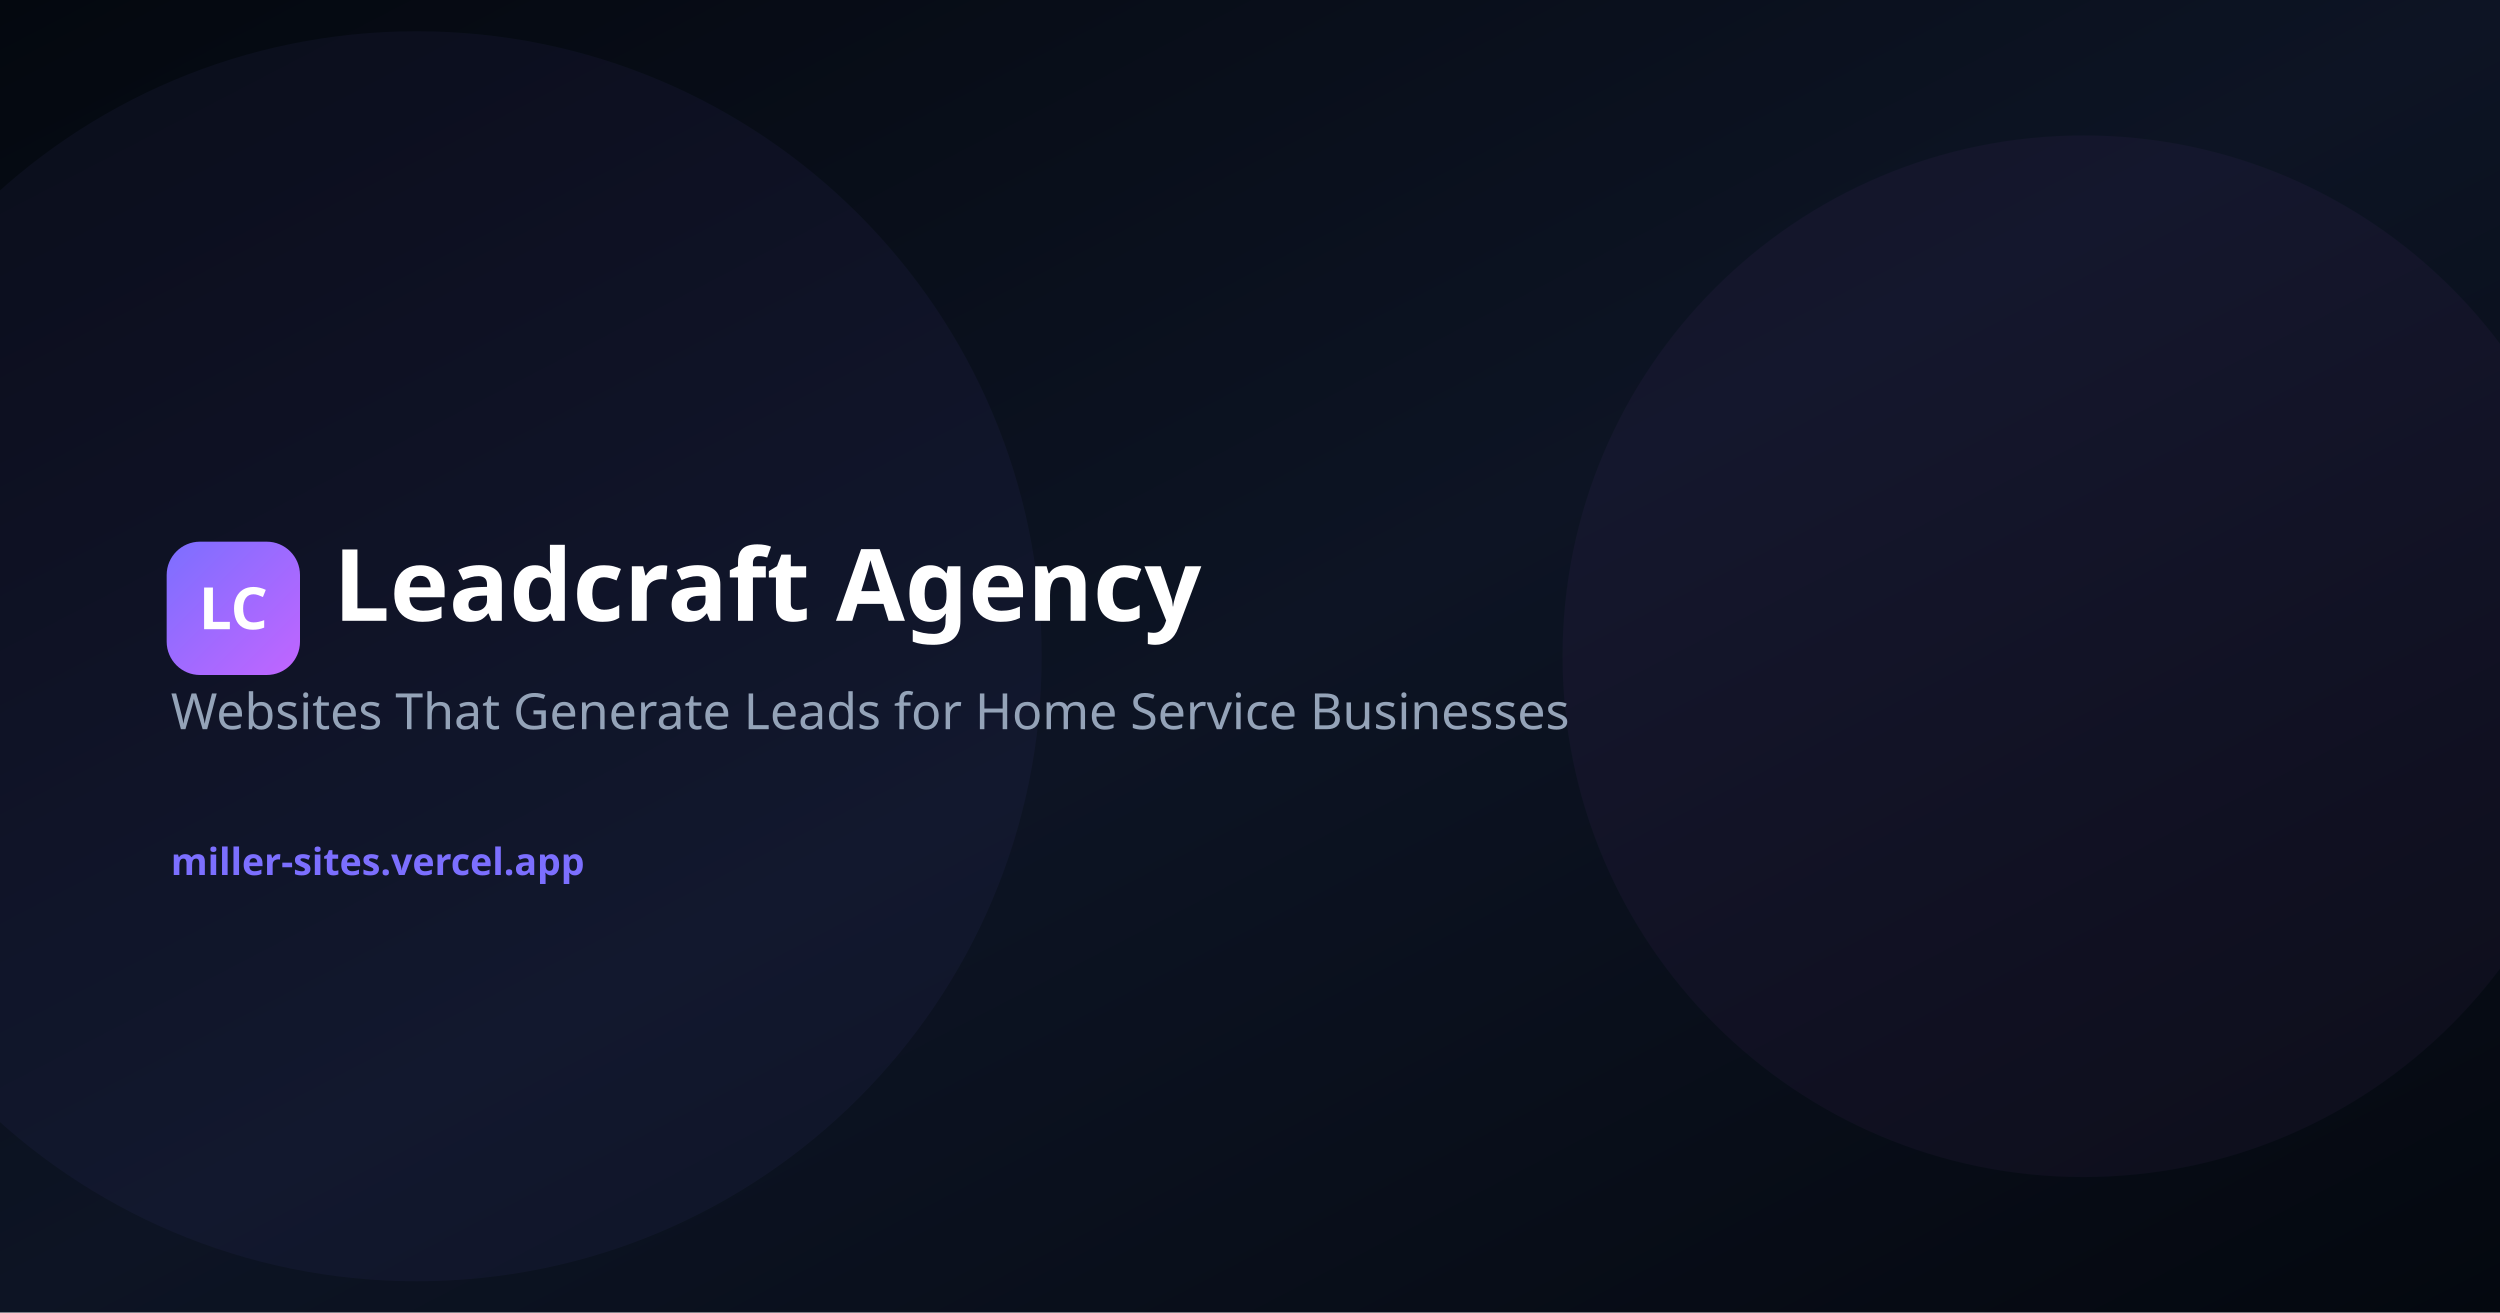
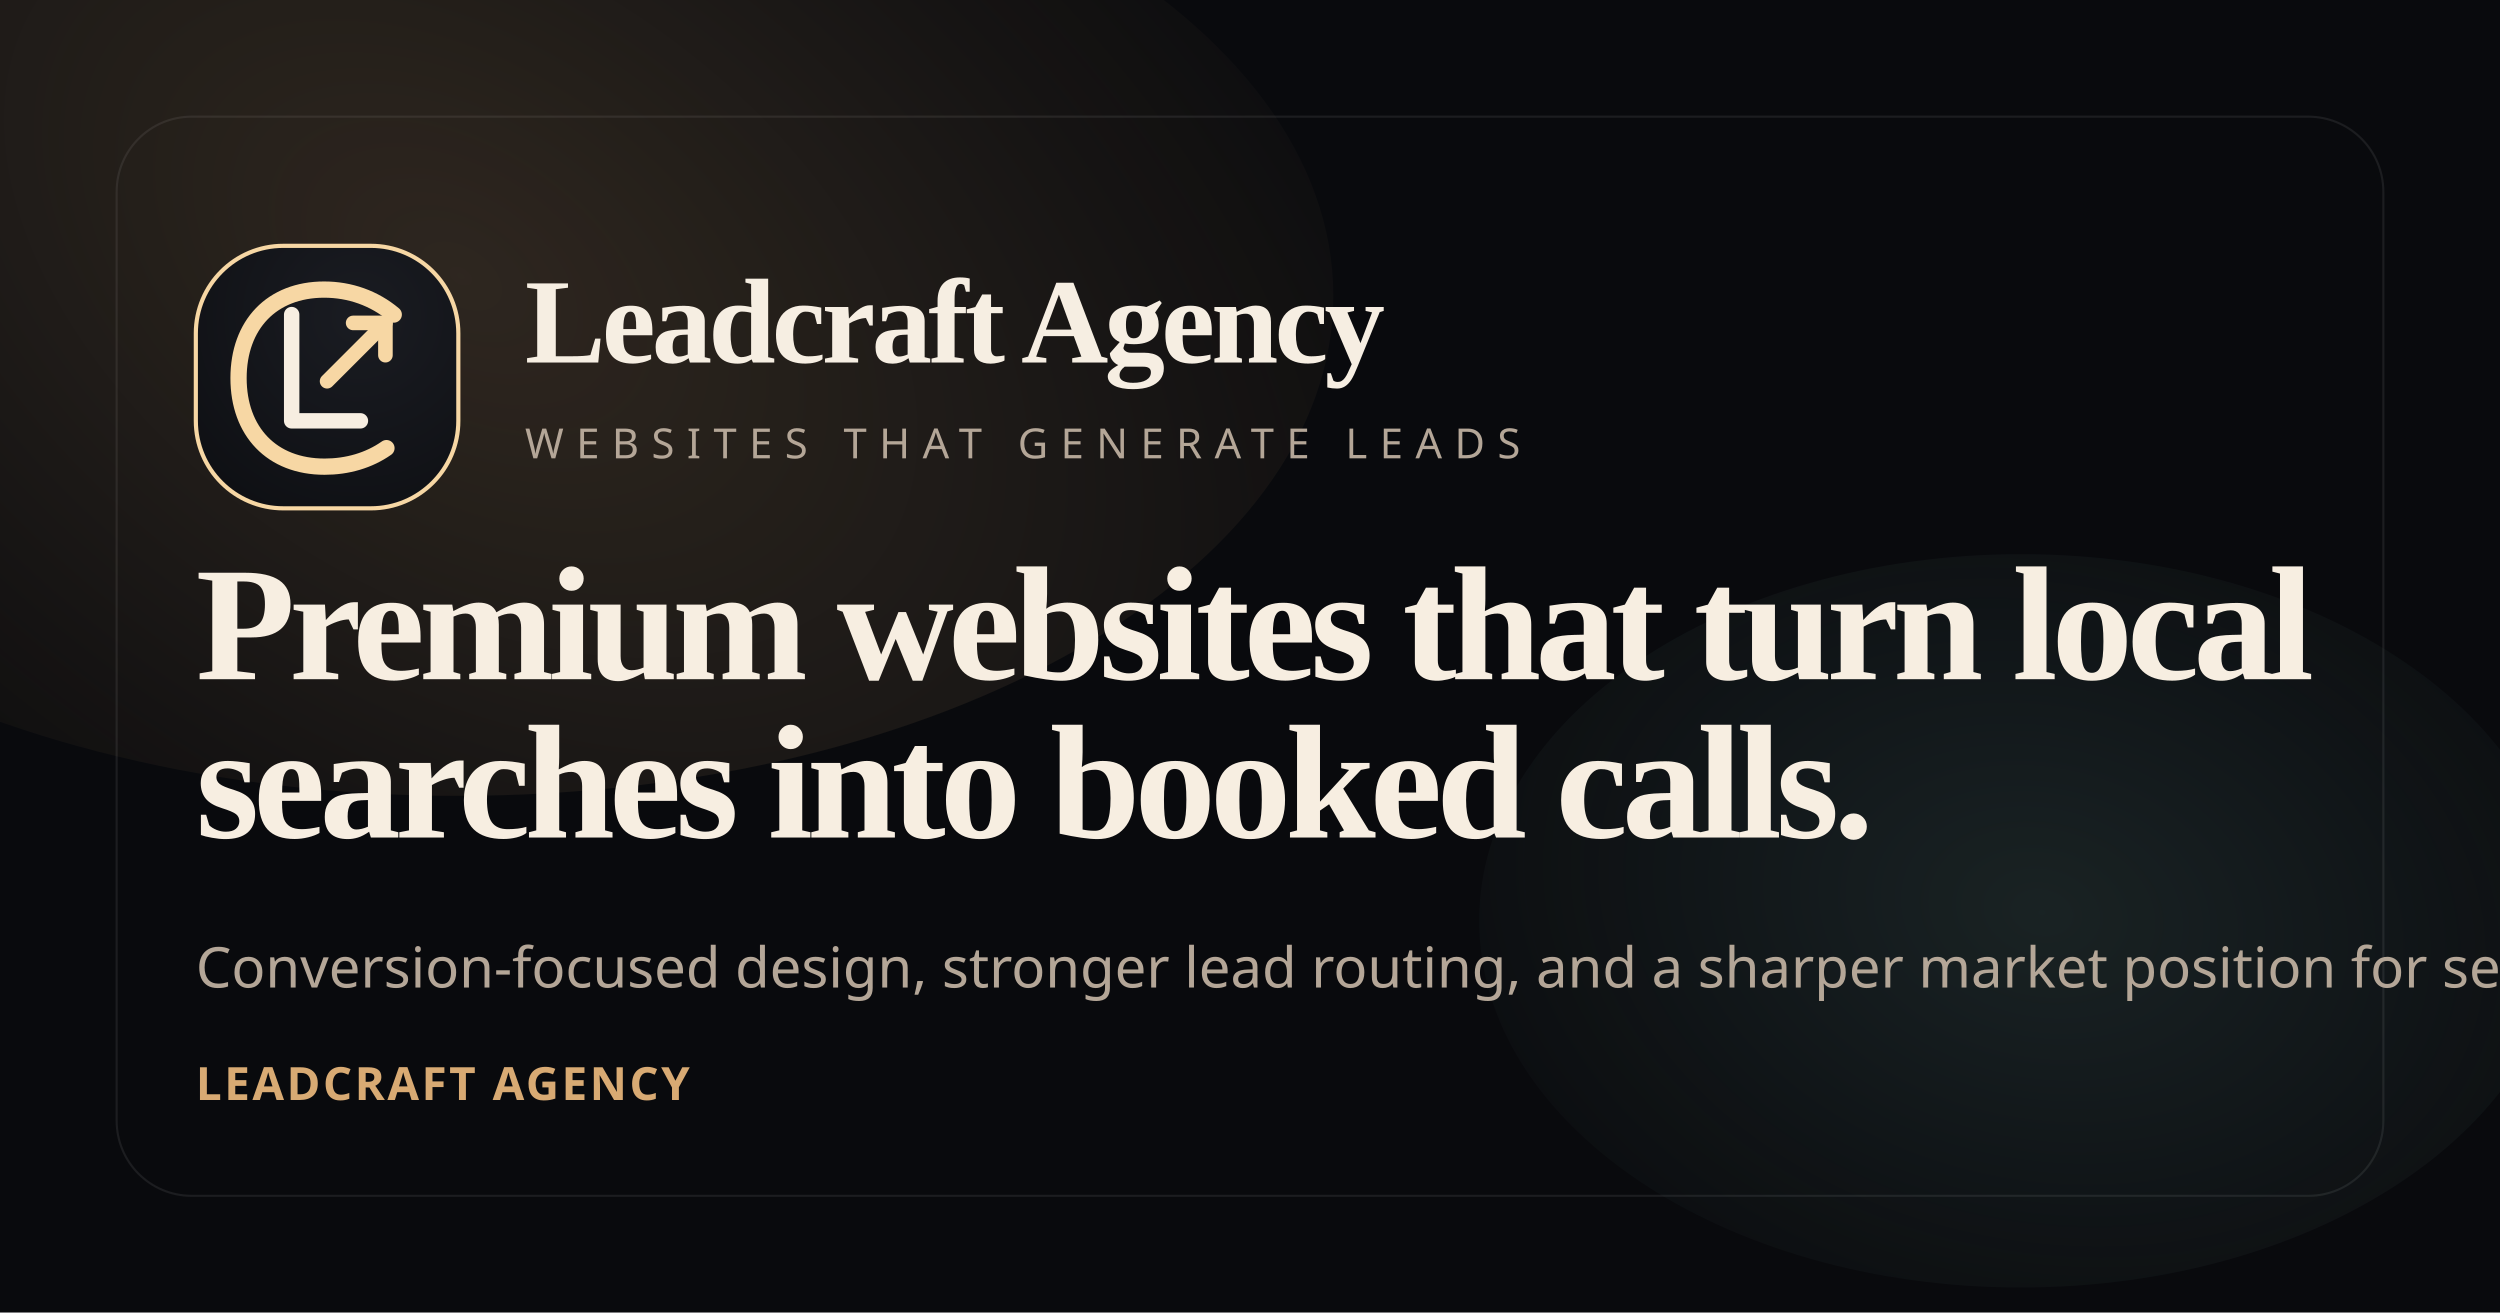
- <svg xmlns="http://www.w3.org/2000/svg" viewBox="0 0 1200 630">
+ <svg xmlns="http://www.w3.org/2000/svg" viewBox="0 0 1200 630" fill="none">
  <defs>
-     <linearGradient id="bg" x1="0%" y1="0%" x2="100%" y2="100%">
-       <stop offset="0%" stop-color="#04080f" />
-       <stop offset="50%" stop-color="#0d1424" />
-       <stop offset="100%" stop-color="#04080f" />
+     <linearGradient id="bg" x1="0" y1="0" x2="1200" y2="630">
+       <stop offset="0%" stop-color="#090A0D" />
+       <stop offset="52%" stop-color="#0F1116" />
+       <stop offset="100%" stop-color="#090A0D" />
    </linearGradient>
-     <linearGradient id="accent" x1="0%" y1="0%" x2="100%" y2="100%">
-       <stop offset="0%" stop-color="#7c6fff" />
-       <stop offset="100%" stop-color="#c165ff" />
+     <linearGradient id="accentStroke" x1="116" y1="102" x2="1086" y2="528">
+       <stop offset="0%" stop-color="#F7D7A4" />
+       <stop offset="52%" stop-color="#D8AA73" />
+       <stop offset="100%" stop-color="#7DB7B0" />
    </linearGradient>
+     <radialGradient id="warmGlow" cx="0" cy="0" r="1" gradientUnits="userSpaceOnUse" gradientTransform="translate(220 132) rotate(33) scale(620 380)">
+       <stop offset="0%" stop-color="#D8AA73" stop-opacity=".18" />
+       <stop offset="100%" stop-color="#D8AA73" stop-opacity="0" />
+     </radialGradient>
+     <radialGradient id="coolGlow" cx="0" cy="0" r="1" gradientUnits="userSpaceOnUse" gradientTransform="translate(980 438) rotate(12) scale(340 250)">
+       <stop offset="0%" stop-color="#7DB7B0" stop-opacity=".14" />
+       <stop offset="100%" stop-color="#7DB7B0" stop-opacity="0" />
+     </radialGradient>
+     <radialGradient id="markFill" cx="0" cy="0" r="1" gradientUnits="userSpaceOnUse" gradientTransform="translate(172 152) rotate(45) scale(154 154)">
+       <stop offset="0%" stop-color="#1A1C22" />
+       <stop offset="100%" stop-color="#090A0D" />
+     </radialGradient>
  </defs>
  <rect width="1200" height="630" fill="url(#bg)" />
-   <circle cx="200" cy="315" r="300" fill="#7c6fff" opacity="0.05" />
-   <circle cx="1000" cy="315" r="250" fill="#c165ff" opacity="0.04" />
-   <rect x="80" y="260" width="64" height="64" rx="16" fill="url(#accent)" />
-   <text x="112" y="302" text-anchor="middle" font-family="system-ui,sans-serif" font-weight="900" font-size="28" fill="white">LC</text>
-   <text x="160" y="298" font-family="system-ui,sans-serif" font-weight="800" font-size="48" fill="white">Leadcraft Agency</text>
-   <text x="82" y="350" font-family="system-ui,sans-serif" font-weight="400" font-size="24" fill="#94a3b8">Websites That Generate Leads for Home Service Businesses</text>
-   <line x1="80" y1="390" x2="500" y2="390" stroke="url(#accent)" stroke-width="2" opacity="0.5" />
-   <text x="82" y="420" font-family="system-ui,sans-serif" font-weight="600" font-size="18" fill="#7c6fff">miller-sites.vercel.app</text>
+   <rect x="56" y="56" width="1088" height="518" rx="36" stroke="rgba(255,255,255,0.08)" />
+   <ellipse cx="220" cy="142" rx="420" ry="240" fill="url(#warmGlow)" />
+   <ellipse cx="970" cy="442" rx="260" ry="176" fill="url(#coolGlow)" />
+   <path d="M96 418H642" stroke="url(#accentStroke)" stroke-width="1.35" stroke-opacity=".38" />
+   <rect x="94" y="118" width="126" height="126" rx="42" fill="url(#markFill)" stroke="url(#accentStroke)" stroke-width="2" />
+   <path d="M189 151C179.6 143.1 167.9 139 155.6 139C130.5 139 114.5 155.8 114.5 181.5C114.5 207.2 130.5 224 155.8 224C166.8 224 177.1 221 185.5 215.1" stroke="url(#accentStroke)" stroke-width="7.8" stroke-linecap="round" />
+   <path d="M140 151V202H173" stroke="#F7EEE1" stroke-width="7.4" stroke-linecap="round" stroke-linejoin="round" />
+   <path d="M157 183L185 155" stroke="url(#accentStroke)" stroke-width="7" stroke-linecap="round" />
+   <path d="M169.5 155H185V170.5" stroke="url(#accentStroke)" stroke-width="7" stroke-linecap="round" stroke-linejoin="round" />
+   <text x="252" y="174" fill="#F6EEE2" font-family="Georgia, 'Times New Roman', serif" font-size="58" font-weight="700" letter-spacing="-1.8">
+     Leadcraft Agency
+   </text>
+   <text x="252" y="220" fill="#B4A697" font-family="'Trebuchet MS', sans-serif" font-size="20" letter-spacing="6">
+     WEBSITES THAT GENERATE LEADS
+   </text>
+   <text x="94" y="326" fill="#F7EEE1" font-family="Georgia, 'Times New Roman', serif" font-size="78" font-weight="700" letter-spacing="-2.8">
+     Premium websites that turn local
+   </text>
+   <text x="94" y="402" fill="#F7EEE1" font-family="Georgia, 'Times New Roman', serif" font-size="78" font-weight="700" letter-spacing="-2.8">
+     searches into booked calls.
+   </text>
+   <text x="94" y="474" fill="#B4A697" font-family="'Trebuchet MS', sans-serif" font-size="27">
+     Conversion-focused design, stronger lead routing, and a sharper market position for service businesses.
+   </text>
+   <text x="94" y="528" fill="#D8AA73" font-family="'Trebuchet MS', sans-serif" font-size="22" font-weight="700" letter-spacing="1.2">
+     LEADCRAFT AGENCY
+   </text>
</svg>
